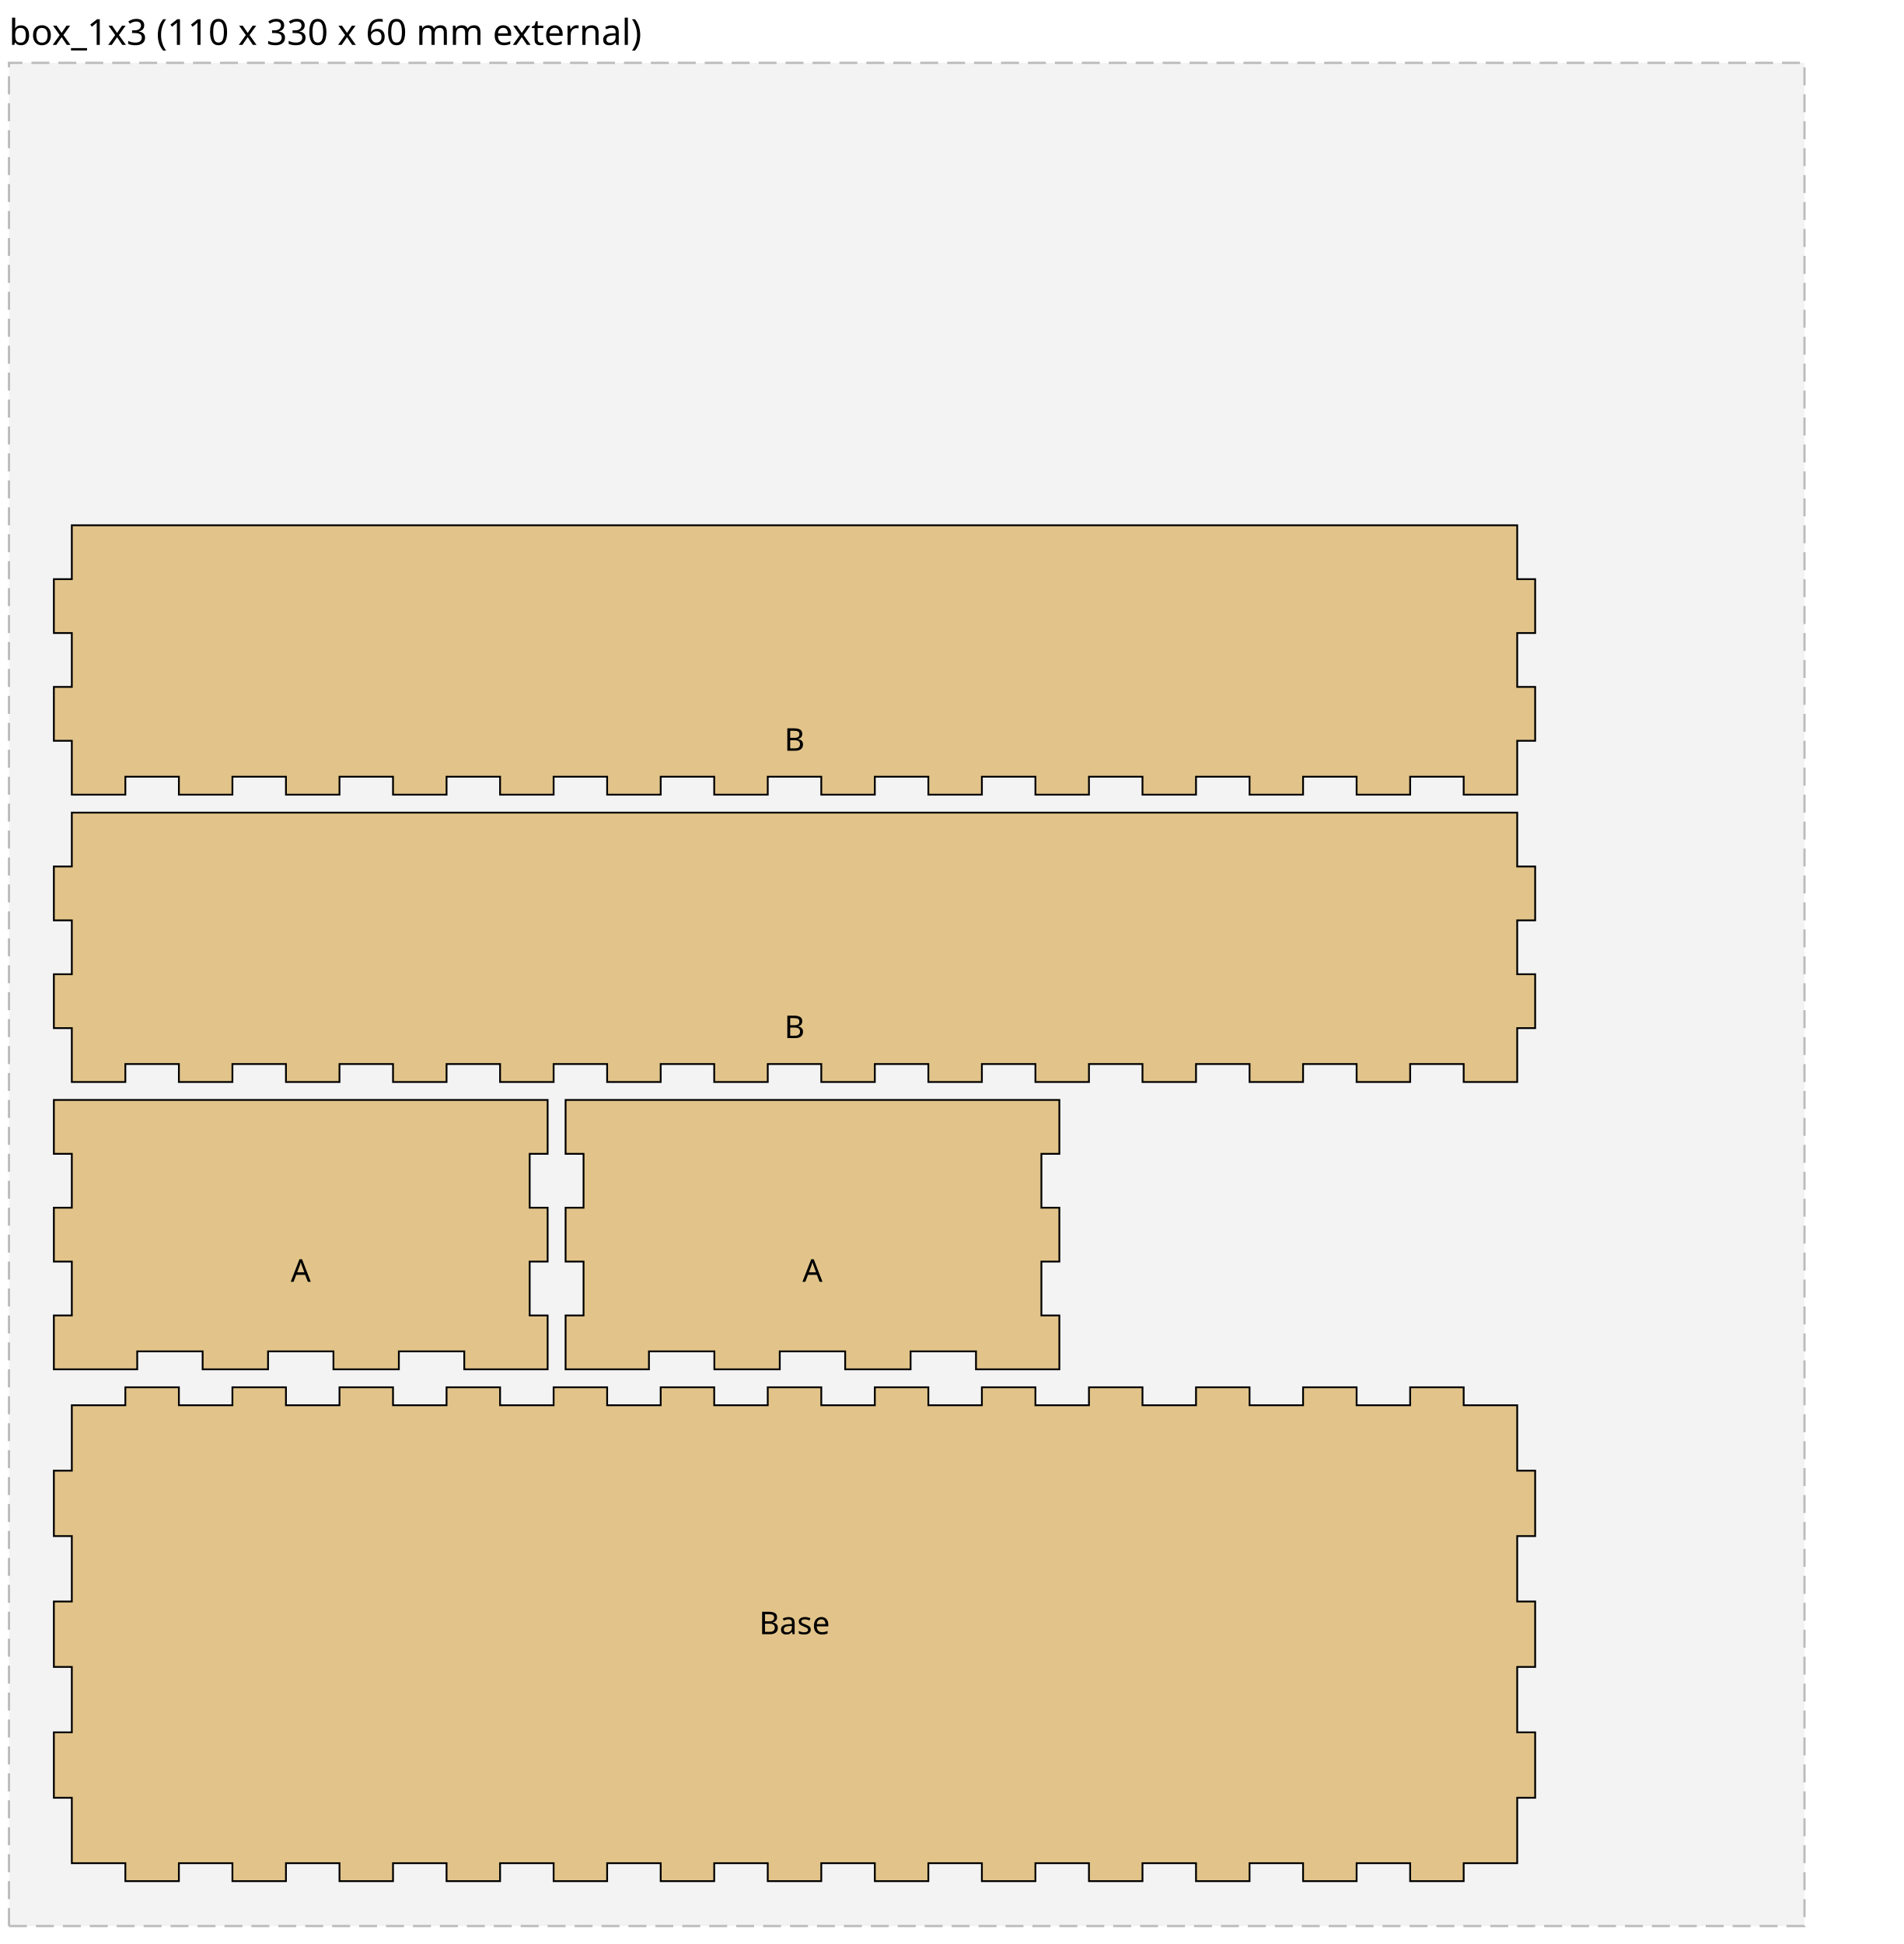
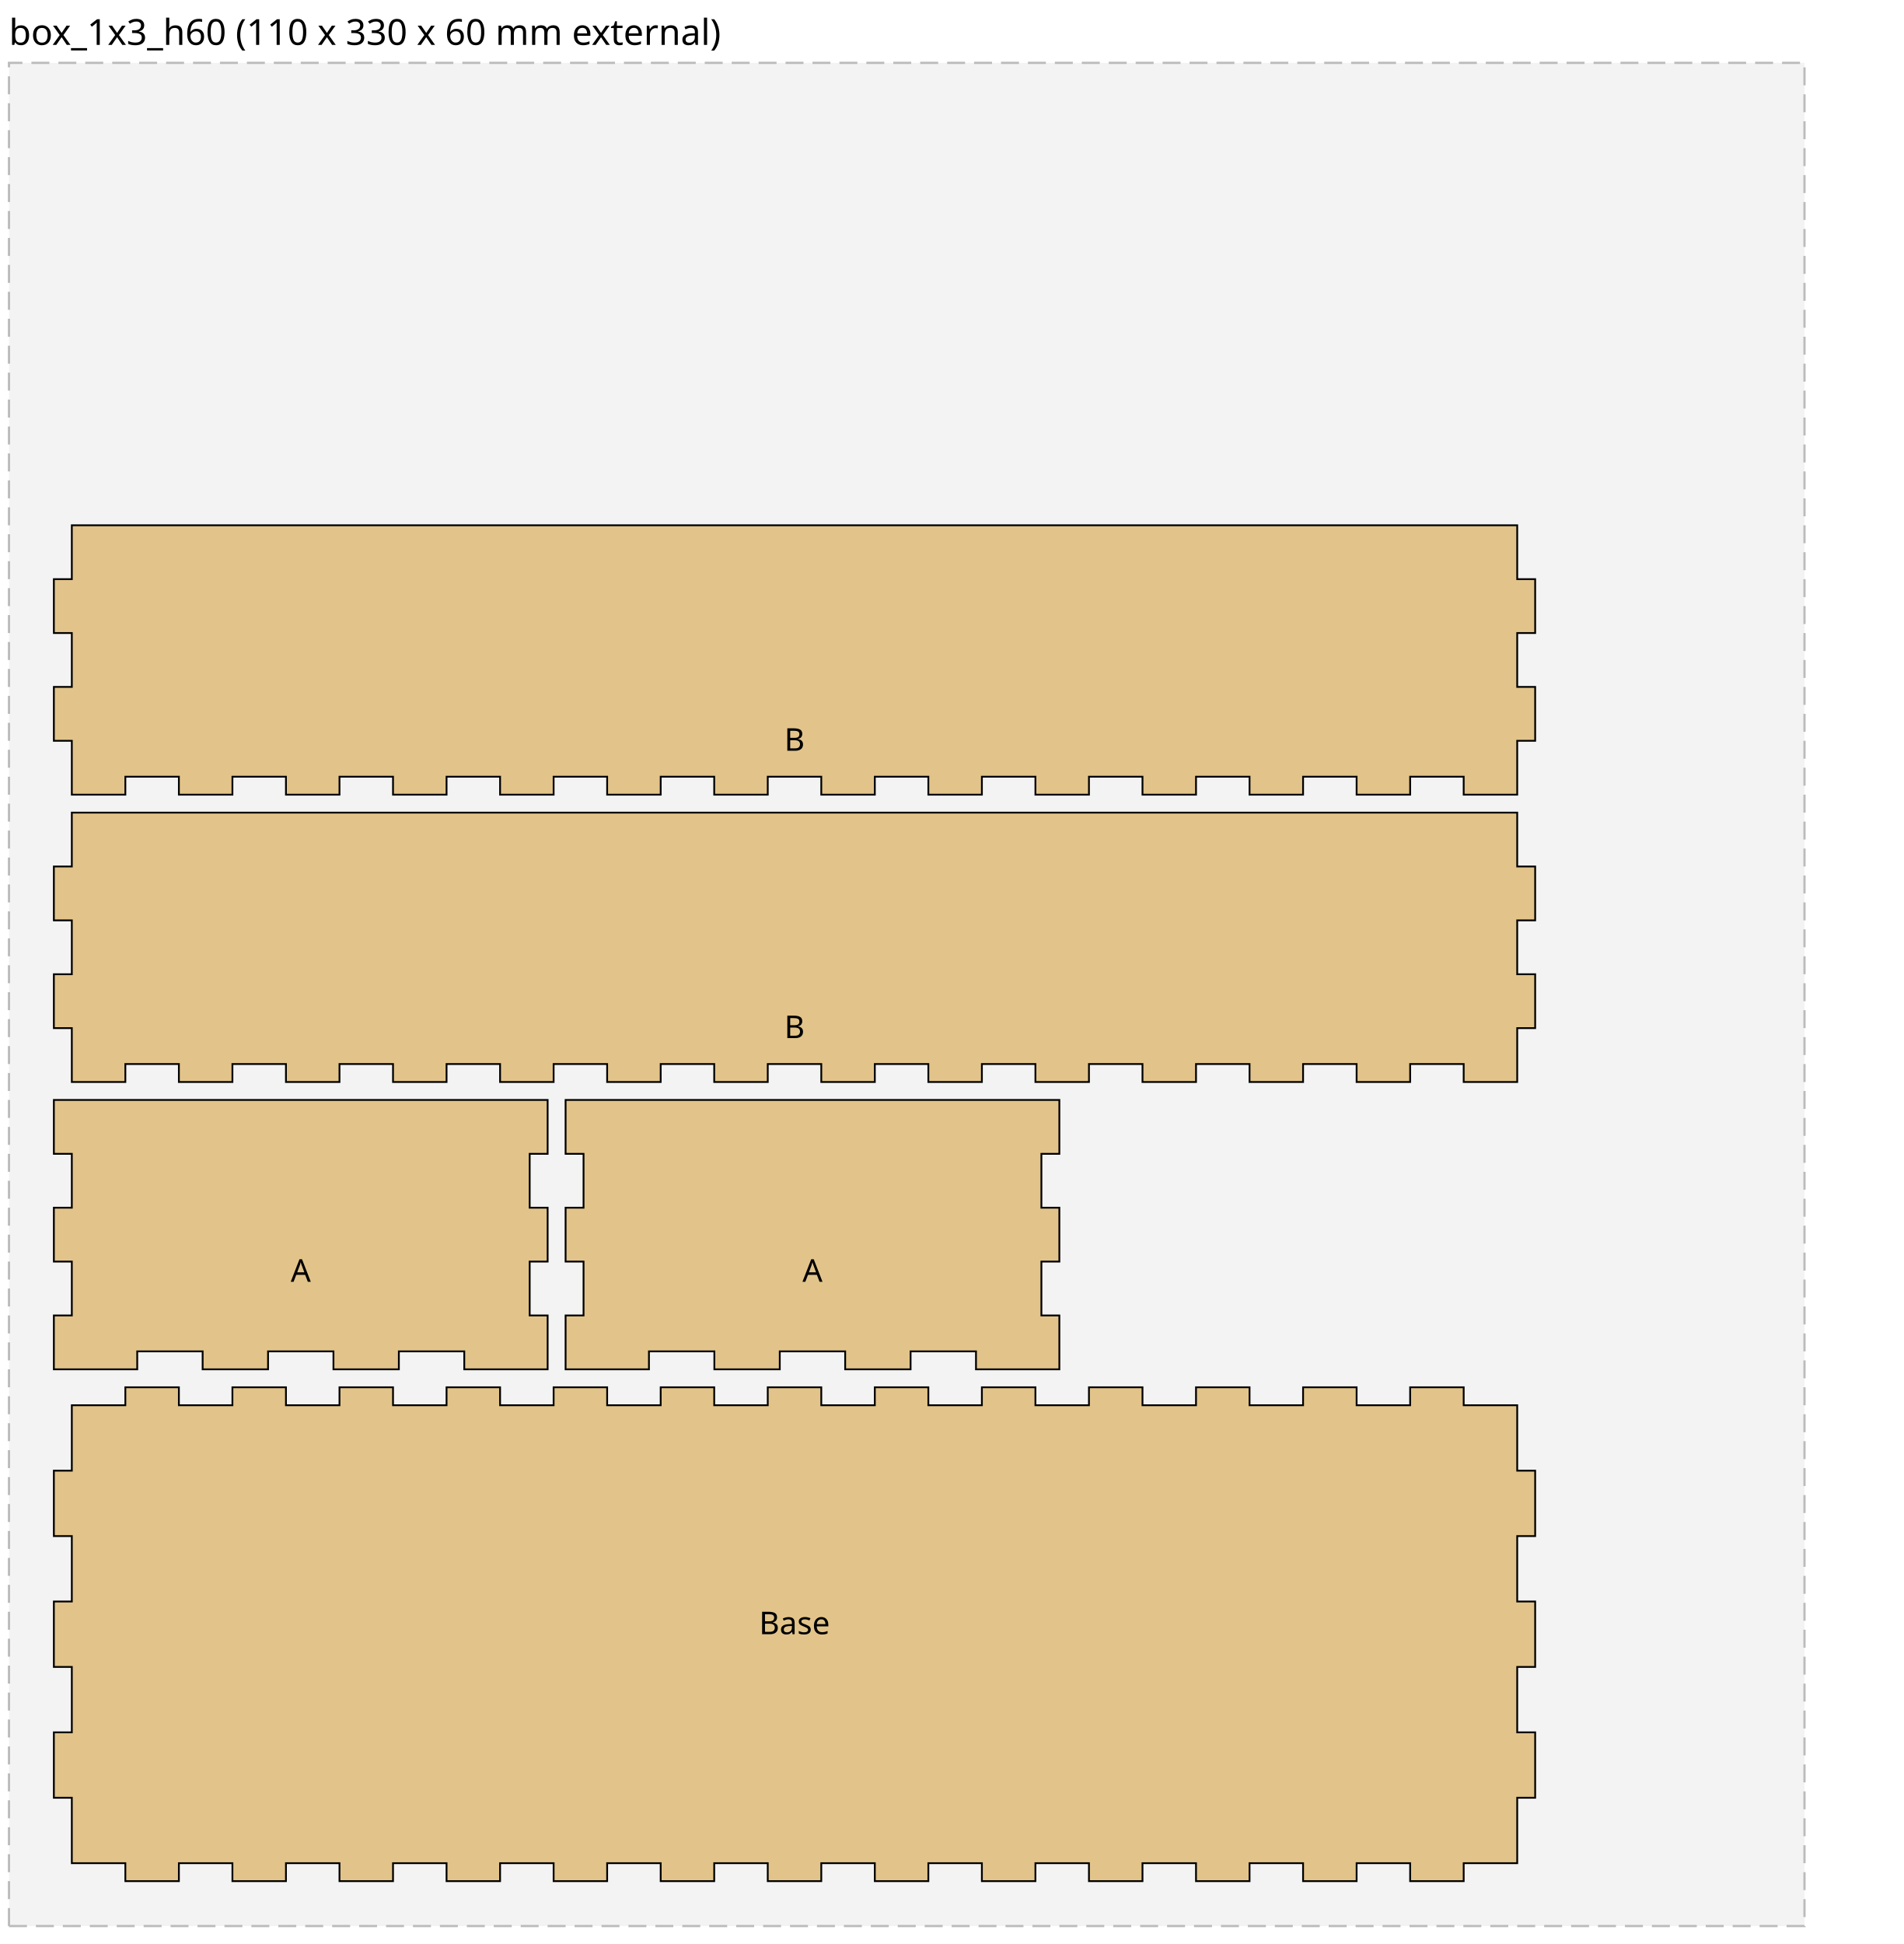
<svg xmlns="http://www.w3.org/2000/svg" viewBox="-2 -14 424 433">
-   <text x="0" y="-4" font-size="8" font-family="sans-serif">box_1x3  (110 x 330 x 60 mm external)</text>
+   <text x="0" y="-4" font-size="8" font-family="sans-serif">box_1x3_h60  (110 x 330 x 60 mm external)</text>
  <g transform="translate(0,415) scale(1,-1)">
    <rect x="0" y="0" width="400" height="415" fill="#f3f3f3" stroke="#bbb" stroke-dasharray="4 2" stroke-width="0.5" />
    <polygon points="324.074,10 324.074,14 336,14 336,28.571 340,28.571 340,43.143 336,43.143 336,57.714 340,57.714 340,72.286 336,72.286 336,86.857 340,86.857 340,101.429 336,101.429 336,116 324.074,116 324.074,120 312.148,120 312.148,116 300.222,116 300.222,120 288.296,120 288.296,116 276.37,116 276.37,120 264.444,120 264.444,116 252.519,116 252.519,120 240.593,120 240.593,116 228.667,116 228.667,120 216.741,120 216.741,116 204.815,116 204.815,120 192.889,120 192.889,116 180.963,116 180.963,120 169.037,120 169.037,116 157.111,116 157.111,120 145.185,120 145.185,116 133.259,116 133.259,120 121.333,120 121.333,116 109.407,116 109.407,120 97.481,120 97.481,116 85.556,116 85.556,120 73.63,120 73.63,116 61.704,116 61.704,120 49.778,120 49.778,116 37.852,116 37.852,120 25.926,120 25.926,116 14,116 14,101.429 10,101.429 10,86.857 14,86.857 14,72.286 10,72.286 10,57.714 14,57.714 14,43.143 10,43.143 10,28.571 14,28.571 14,14 25.926,14 25.926,10 37.852,10 37.852,14 49.778,14 49.778,10 61.704,10 61.704,14 73.63,14 73.63,10 85.556,10 85.556,14 97.481,14 97.481,10 109.407,10 109.407,14 121.333,14 121.333,10 133.259,10 133.259,14 145.185,14 145.185,10 157.111,10 157.111,14 169.037,14 169.037,10 180.963,10 180.963,14 192.889,14 192.889,10 204.815,10 204.815,14 216.741,14 216.741,10 228.667,10 228.667,14 240.593,14 240.593,10 252.519,10 252.519,14 264.444,14 264.444,10 276.37,10 276.37,14 288.296,14 288.296,10 300.222,10 300.222,14 312.148,14 312.148,10" fill="#e2c48a" stroke="#000" stroke-width="0.4" />
    <text x="175" y="-65" transform="scale(1,-1)" font-size="7" text-anchor="middle" font-family="sans-serif">Base</text>
    <polygon points="10,124 28.571,124 28.571,128 43.143,128 43.143,124 57.714,124 57.714,128 72.286,128 72.286,124 86.857,124 86.857,128 101.429,128 101.429,124 120,124 120,136 116,136 116,148 120,148 120,160 116,160 116,172 120,172 120,184 10,184 10,172 14,172 14,160 10,160 10,148 14,148 14,136 10,136" fill="#e2c48a" stroke="#000" stroke-width="0.4" />
    <text x="65" y="-143.5" transform="scale(1,-1)" font-size="7" text-anchor="middle" font-family="sans-serif">A</text>
    <polygon points="124,124 142.571,124 142.571,128 157.143,128 157.143,124 171.714,124 171.714,128 186.286,128 186.286,124 200.857,124 200.857,128 215.429,128 215.429,124 234,124 234,136 230,136 230,148 234,148 234,160 230,160 230,172 234,172 234,184 124,184 124,172 128,172 128,160 124,160 124,148 128,148 128,136 124,136" fill="#e2c48a" stroke="#000" stroke-width="0.4" />
    <text x="179" y="-143.5" transform="scale(1,-1)" font-size="7" text-anchor="middle" font-family="sans-serif">A</text>
    <polygon points="10,200 14,200 14,188 25.926,188 25.926,192 37.852,192 37.852,188 49.778,188 49.778,192 61.704,192 61.704,188 73.63,188 73.63,192 85.556,192 85.556,188 97.481,188 97.481,192 109.407,192 109.407,188 121.333,188 121.333,192 133.259,192 133.259,188 145.185,188 145.185,192 157.111,192 157.111,188 169.037,188 169.037,192 180.963,192 180.963,188 192.889,188 192.889,192 204.815,192 204.815,188 216.741,188 216.741,192 228.667,192 228.667,188 240.593,188 240.593,192 252.519,192 252.519,188 264.444,188 264.444,192 276.37,192 276.37,188 288.296,188 288.296,192 300.222,192 300.222,188 312.148,188 312.148,192 324.074,192 324.074,188 336,188 336,200 340,200 340,212 336,212 336,224 340,224 340,236 336,236 336,248 14,248 14,236 10,236 10,224 14,224 14,212 10,212" fill="#e2c48a" stroke="#000" stroke-width="0.4" />
    <text x="175" y="-197.778" transform="scale(1,-1)" font-size="7" text-anchor="middle" font-family="sans-serif">B</text>
    <polygon points="10,264 14,264 14,252 25.926,252 25.926,256 37.852,256 37.852,252 49.778,252 49.778,256 61.704,256 61.704,252 73.63,252 73.63,256 85.556,256 85.556,252 97.481,252 97.481,256 109.407,256 109.407,252 121.333,252 121.333,256 133.259,256 133.259,252 145.185,252 145.185,256 157.111,256 157.111,252 169.037,252 169.037,256 180.963,256 180.963,252 192.889,252 192.889,256 204.815,256 204.815,252 216.741,252 216.741,256 228.667,256 228.667,252 240.593,252 240.593,256 252.519,256 252.519,252 264.444,252 264.444,256 276.37,256 276.37,252 288.296,252 288.296,256 300.222,256 300.222,252 312.148,252 312.148,256 324.074,256 324.074,252 336,252 336,264 340,264 340,276 336,276 336,288 340,288 340,300 336,300 336,312 14,312 14,300 10,300 10,288 14,288 14,276 10,276" fill="#e2c48a" stroke="#000" stroke-width="0.4" />
    <text x="175" y="-261.778" transform="scale(1,-1)" font-size="7" text-anchor="middle" font-family="sans-serif">B</text>
  </g>
</svg>
